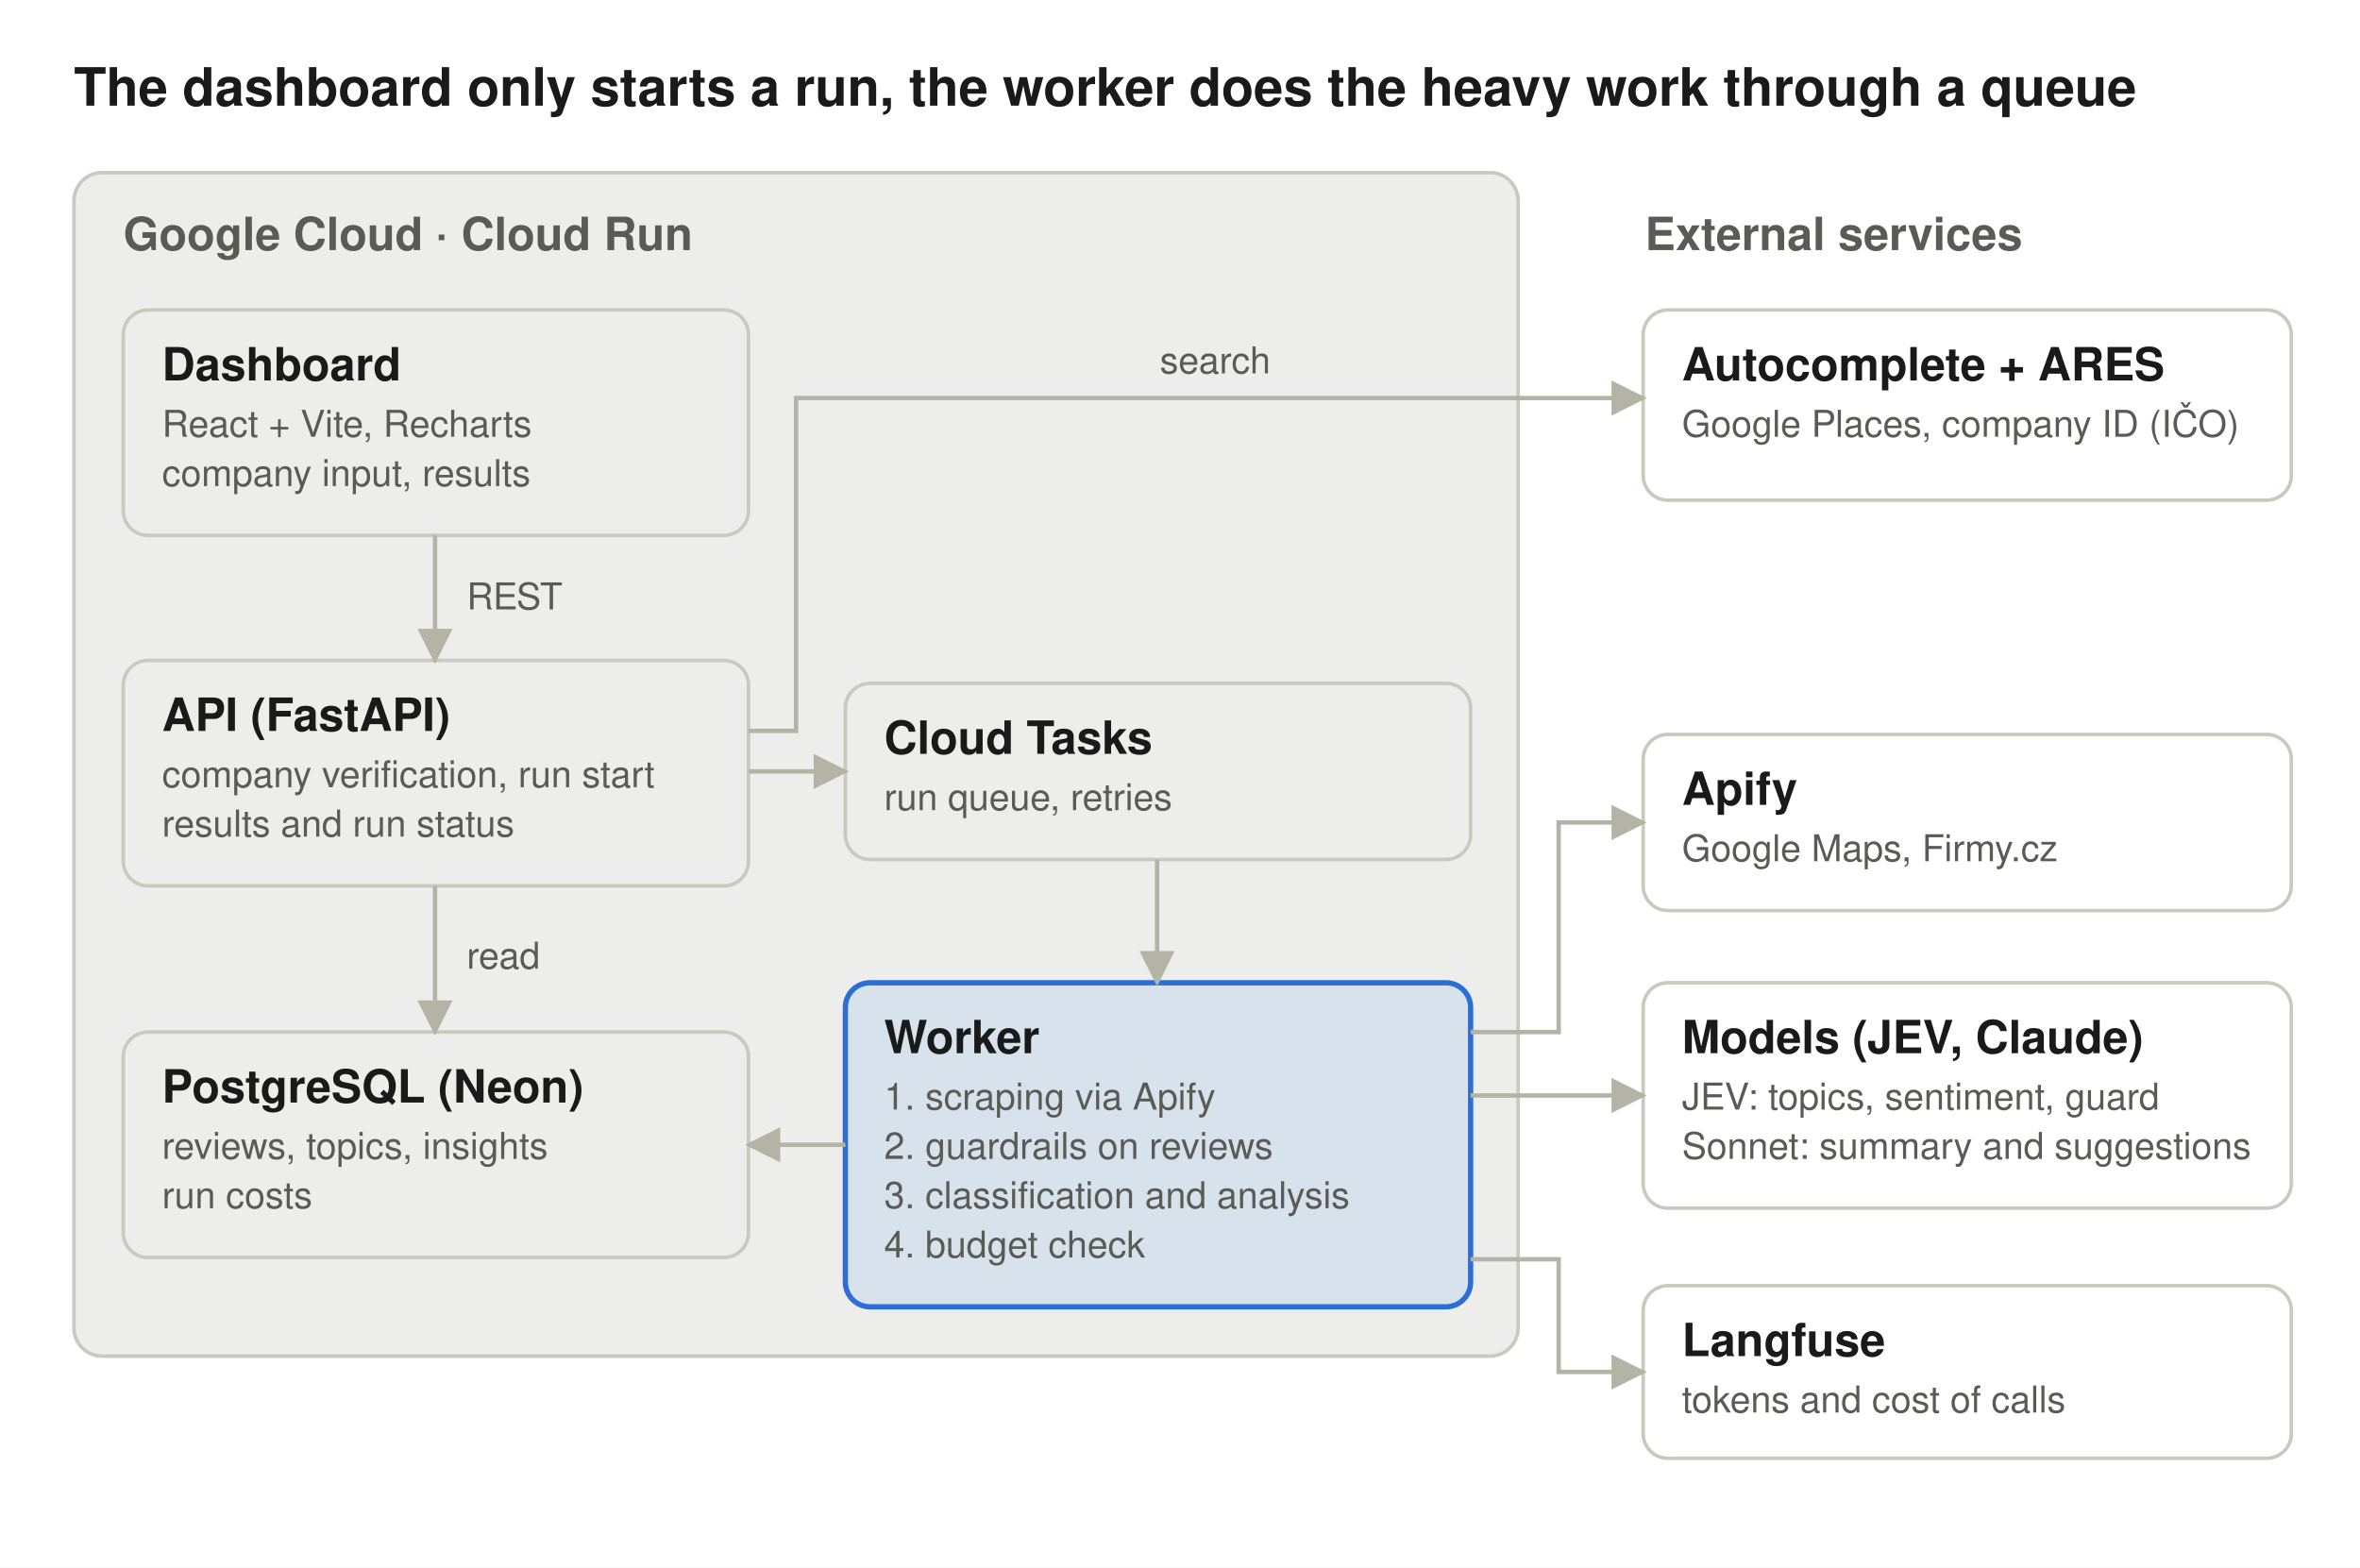
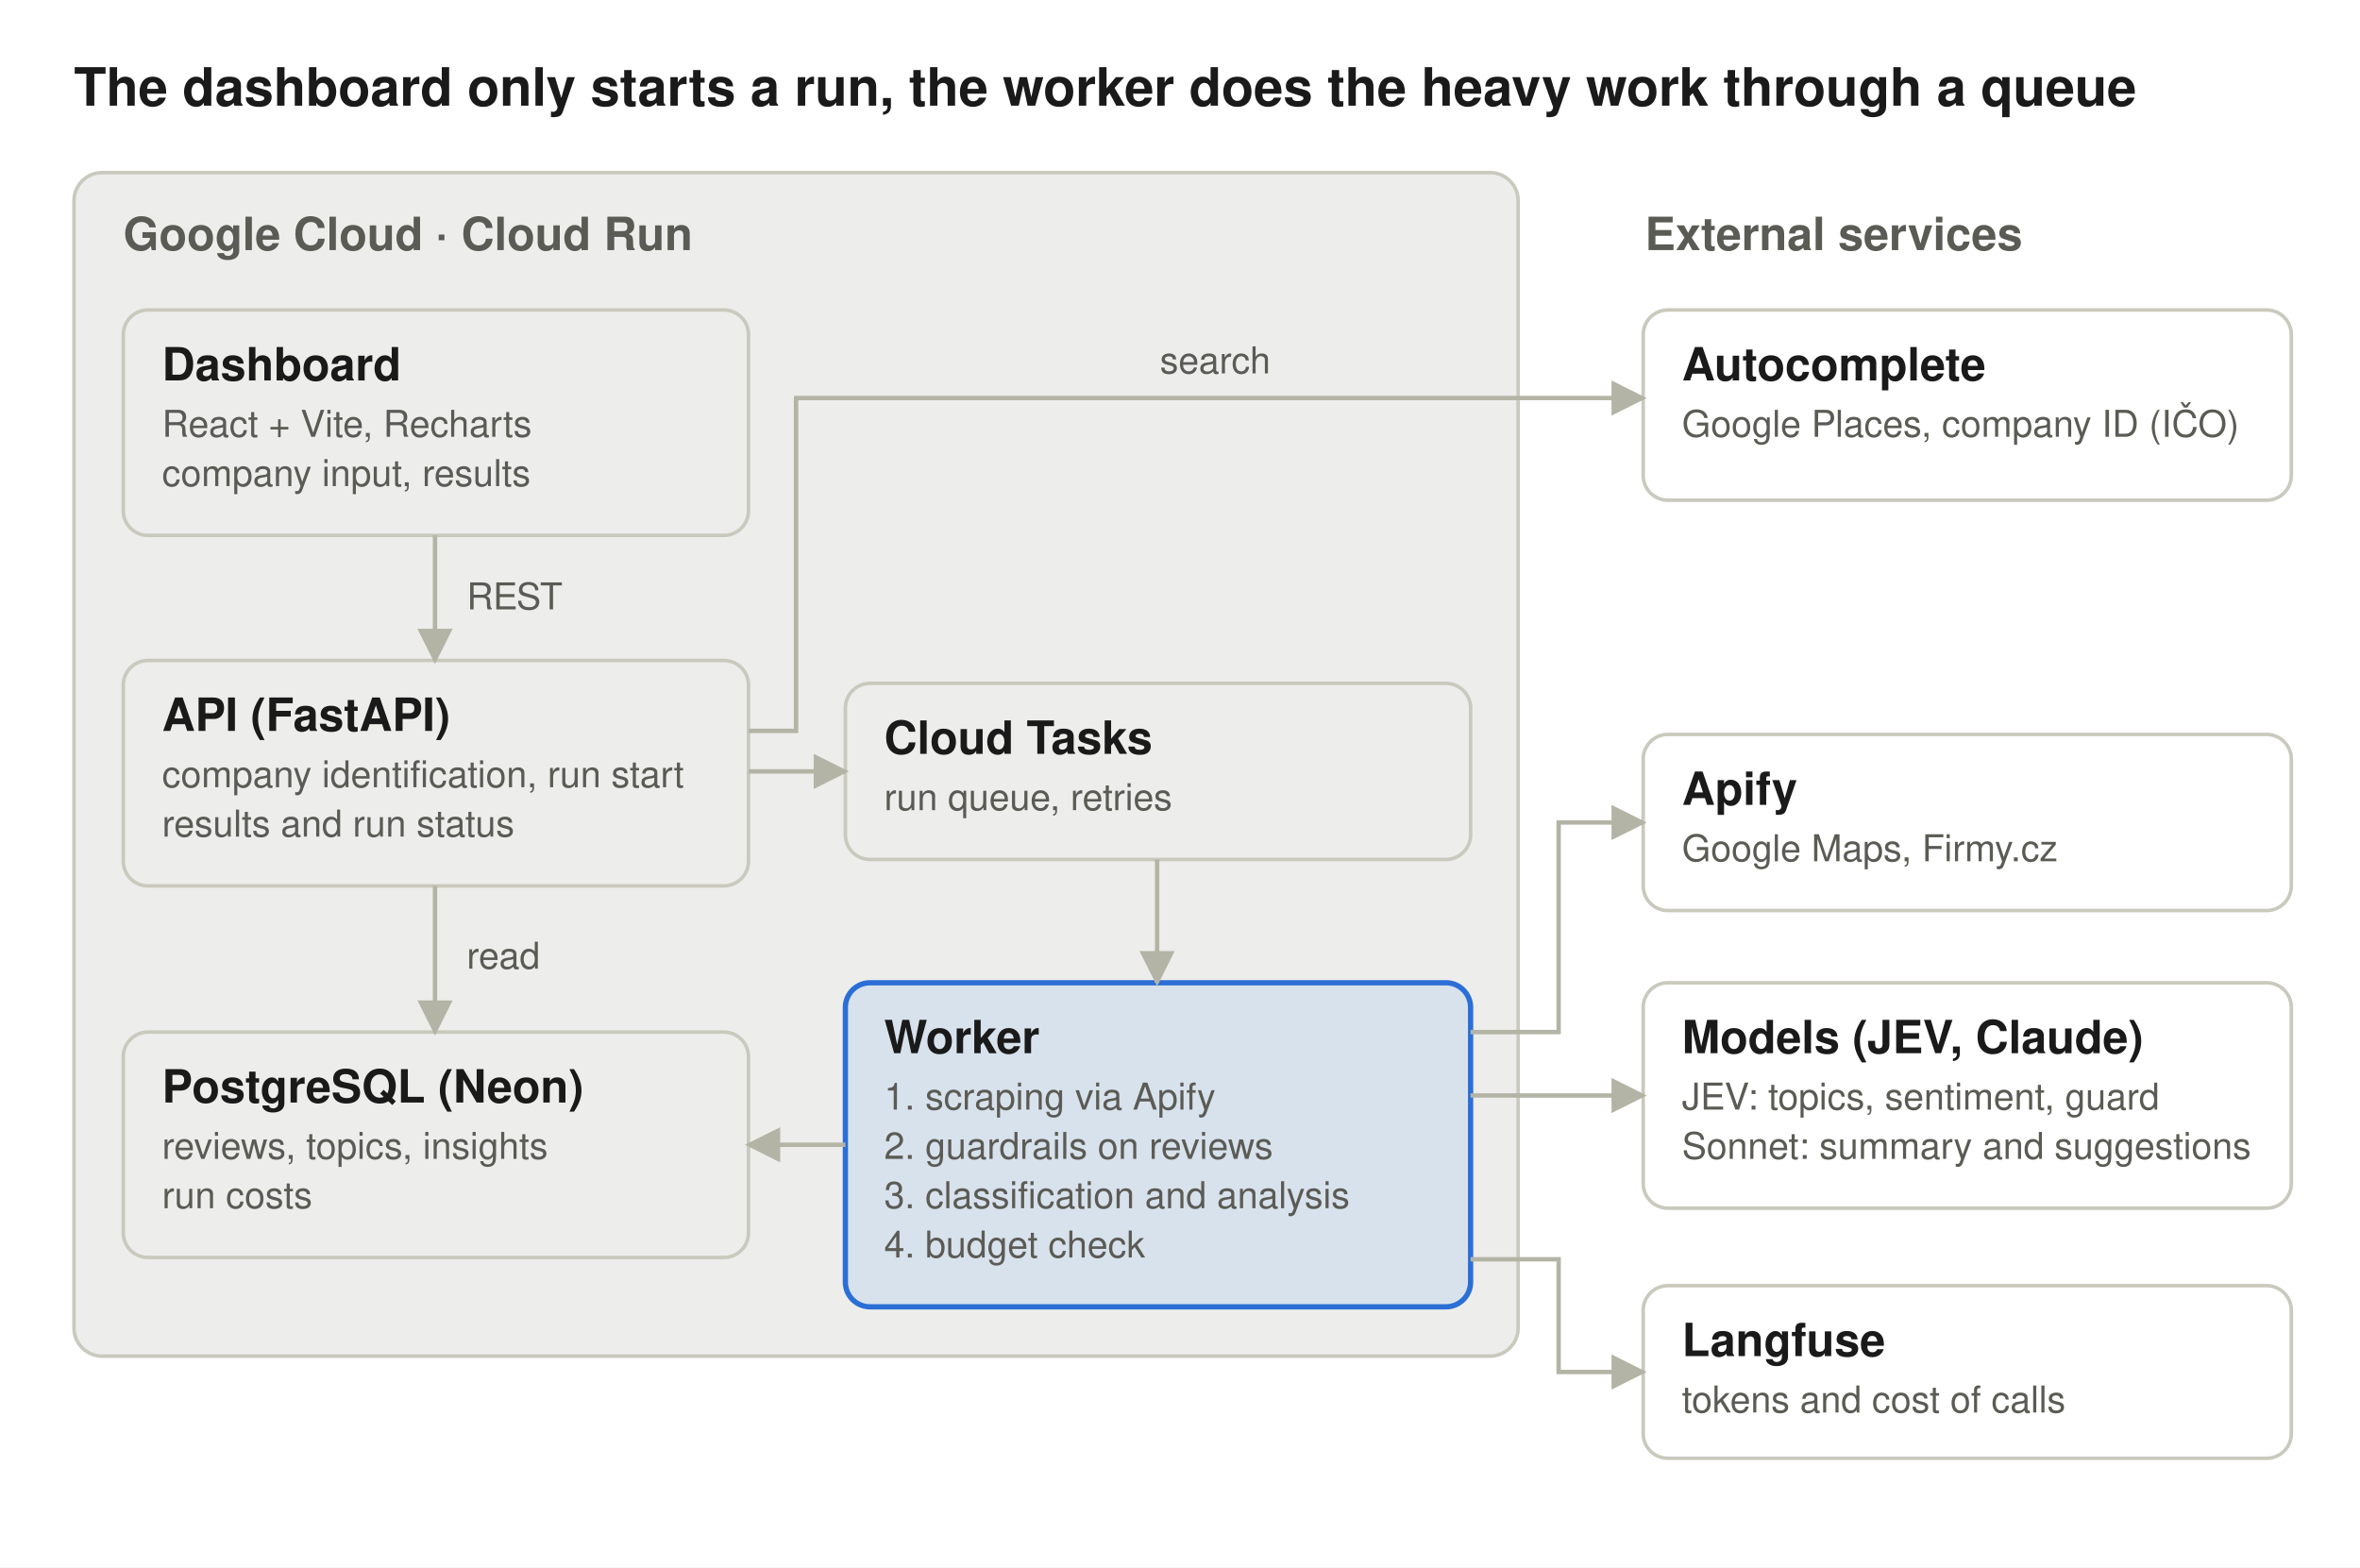
<svg xmlns="http://www.w3.org/2000/svg" width="1340" height="890" viewBox="0 0 1340 890">
  <defs>
    <marker id="a" viewBox="0 0 10 10" refX="9" refY="5" markerWidth="8" markerHeight="8" orient="auto-start-reverse">
      <path d="M0,0 L10,5 L0,10 z" fill="#b4b4a6" />
    </marker>
  </defs>
  <rect width="1340" height="890" fill="#ffffff" />
  <text x="42" y="60" font-family="Helvetica, Arial, sans-serif" font-size="30" font-weight="bold" fill="#1a1a1a" text-anchor="start">The dashboard only starts a run, the worker does the heavy work through a queue</text>
  <rect x="42" y="98" width="820" height="672" rx="16" fill="#ededeb" stroke="#c9c9bd" stroke-width="2" />
  <text x="70" y="142" font-family="Helvetica, Arial, sans-serif" font-size="26" font-weight="bold" fill="#5b5b55" text-anchor="start">Google Cloud · Cloud Run</text>
  <text x="934" y="142" font-family="Helvetica, Arial, sans-serif" font-size="26" font-weight="bold" fill="#5b5b55" text-anchor="start">External services</text>
  <rect x="70" y="176" width="355" height="128" rx="14" fill="#ededeb" stroke="#c9c9bd" stroke-width="2" />
  <text x="92" y="216" font-family="Helvetica, Arial, sans-serif" font-size="26" font-weight="bold" fill="#1a1a1a" text-anchor="start">Dashboard</text>
  <text x="92" y="248" font-family="Helvetica, Arial, sans-serif" font-size="21" font-weight="normal" fill="#5b5b55" text-anchor="start">React + Vite, Recharts</text>
  <text x="92" y="276" font-family="Helvetica, Arial, sans-serif" font-size="21" font-weight="normal" fill="#5b5b55" text-anchor="start">company input, results</text>
  <rect x="70" y="375" width="355" height="128" rx="14" fill="#ededeb" stroke="#c9c9bd" stroke-width="2" />
  <text x="92" y="415" font-family="Helvetica, Arial, sans-serif" font-size="26" font-weight="bold" fill="#1a1a1a" text-anchor="start">API (FastAPI)</text>
-   <text x="92" y="447" font-family="Helvetica, Arial, sans-serif" font-size="21" font-weight="normal" fill="#5b5b55" text-anchor="start">company verification, run start</text>
+   <text x="92" y="447" font-family="Helvetica, Arial, sans-serif" font-size="21" font-weight="normal" fill="#5b5b55" text-anchor="start">company identification, run start</text>
  <text x="92" y="475" font-family="Helvetica, Arial, sans-serif" font-size="21" font-weight="normal" fill="#5b5b55" text-anchor="start">results and run status</text>
  <rect x="70" y="586" width="355" height="128" rx="14" fill="#ededeb" stroke="#c9c9bd" stroke-width="2" />
  <text x="92" y="626" font-family="Helvetica, Arial, sans-serif" font-size="26" font-weight="bold" fill="#1a1a1a" text-anchor="start">PostgreSQL (Neon)</text>
  <text x="92" y="658" font-family="Helvetica, Arial, sans-serif" font-size="21" font-weight="normal" fill="#5b5b55" text-anchor="start">reviews, topics, insights</text>
  <text x="92" y="686" font-family="Helvetica, Arial, sans-serif" font-size="21" font-weight="normal" fill="#5b5b55" text-anchor="start">run costs</text>
  <rect x="480" y="388" width="355" height="100" rx="14" fill="#ededeb" stroke="#c9c9bd" stroke-width="2" />
  <text x="502" y="428" font-family="Helvetica, Arial, sans-serif" font-size="26" font-weight="bold" fill="#1a1a1a" text-anchor="start">Cloud Tasks</text>
  <text x="502" y="460" font-family="Helvetica, Arial, sans-serif" font-size="21" font-weight="normal" fill="#5b5b55" text-anchor="start">run queue, retries</text>
  <rect x="480" y="558" width="355" height="184" rx="14" fill="#d8e2ec" stroke="#2b6fd6" stroke-width="3" />
  <text x="502" y="598" font-family="Helvetica, Arial, sans-serif" font-size="26" font-weight="bold" fill="#1a1a1a" text-anchor="start">Worker</text>
  <text x="502" y="630" font-family="Helvetica, Arial, sans-serif" font-size="21" font-weight="normal" fill="#5b5b55" text-anchor="start">1. scraping via Apify</text>
  <text x="502" y="658" font-family="Helvetica, Arial, sans-serif" font-size="21" font-weight="normal" fill="#5b5b55" text-anchor="start">2. guardrails on reviews</text>
  <text x="502" y="686" font-family="Helvetica, Arial, sans-serif" font-size="21" font-weight="normal" fill="#5b5b55" text-anchor="start">3. classification and analysis</text>
  <text x="502" y="714" font-family="Helvetica, Arial, sans-serif" font-size="21" font-weight="normal" fill="#5b5b55" text-anchor="start">4. budget check</text>
  <rect x="933" y="176" width="368" height="108" rx="14" fill="#ffffff" stroke="#c9c9bd" stroke-width="2" />
-   <text x="955" y="216" font-family="Helvetica, Arial, sans-serif" font-size="26" font-weight="bold" fill="#1a1a1a" text-anchor="start">Autocomplete + ARES</text>
+   <text x="955" y="216" font-family="Helvetica, Arial, sans-serif" font-size="26" font-weight="bold" fill="#1a1a1a" text-anchor="start">Autocomplete</text>
  <text x="955" y="248" font-family="Helvetica, Arial, sans-serif" font-size="21" font-weight="normal" fill="#5b5b55" text-anchor="start">Google Places, company ID (IČO)</text>
  <rect x="933" y="417" width="368" height="100" rx="14" fill="#ffffff" stroke="#c9c9bd" stroke-width="2" />
  <text x="955" y="457" font-family="Helvetica, Arial, sans-serif" font-size="26" font-weight="bold" fill="#1a1a1a" text-anchor="start">Apify</text>
  <text x="955" y="489" font-family="Helvetica, Arial, sans-serif" font-size="21" font-weight="normal" fill="#5b5b55" text-anchor="start">Google Maps, Firmy.cz</text>
  <rect x="933" y="558" width="368" height="128" rx="14" fill="#ffffff" stroke="#c9c9bd" stroke-width="2" />
  <text x="955" y="598" font-family="Helvetica, Arial, sans-serif" font-size="26" font-weight="bold" fill="#1a1a1a" text-anchor="start">Models (JEV, Claude)</text>
  <text x="955" y="630" font-family="Helvetica, Arial, sans-serif" font-size="21" font-weight="normal" fill="#5b5b55" text-anchor="start">JEV: topics, sentiment, guard</text>
  <text x="955" y="658" font-family="Helvetica, Arial, sans-serif" font-size="21" font-weight="normal" fill="#5b5b55" text-anchor="start">Sonnet: summary and suggestions</text>
  <rect x="933" y="730" width="368" height="98" rx="14" fill="#ffffff" stroke="#c9c9bd" stroke-width="2" />
  <text x="955" y="770" font-family="Helvetica, Arial, sans-serif" font-size="26" font-weight="bold" fill="#1a1a1a" text-anchor="start">Langfuse</text>
  <text x="955" y="802" font-family="Helvetica, Arial, sans-serif" font-size="21" font-weight="normal" fill="#5b5b55" text-anchor="start">tokens and cost of calls</text>
  <path d="M247,304 L247,375" fill="none" stroke="#b4b4a6" stroke-width="2.5" marker-end="url(#a)" />
  <text x="265" y="346" font-family="Helvetica, Arial, sans-serif" font-size="21" font-weight="normal" fill="#5b5b55" text-anchor="start">REST</text>
  <path d="M247,503 L247,586" fill="none" stroke="#b4b4a6" stroke-width="2.5" marker-end="url(#a)" />
  <text x="265" y="550" font-family="Helvetica, Arial, sans-serif" font-size="21" font-weight="normal" fill="#5b5b55" text-anchor="start">read</text>
  <path d="M425,438 L480,438" fill="none" stroke="#b4b4a6" stroke-width="2.5" marker-end="url(#a)" />
  <path d="M657,488 L657,558" fill="none" stroke="#b4b4a6" stroke-width="2.5" marker-end="url(#a)" />
  <path d="M480,650 L425,650" fill="none" stroke="#b4b4a6" stroke-width="2.5" marker-end="url(#a)" />
  <path d="M425,415 L452,415 L452,226 L933,226" fill="none" stroke="#b4b4a6" stroke-width="2.5" marker-end="url(#a)" />
  <text x="690" y="212" font-family="Helvetica, Arial, sans-serif" font-size="21" font-weight="normal" fill="#5b5b55" text-anchor="middle">search</text>
  <path d="M835,586 L885,586 L885,467 L933,467" fill="none" stroke="#b4b4a6" stroke-width="2.5" marker-end="url(#a)" />
  <path d="M835,622 L933,622" fill="none" stroke="#b4b4a6" stroke-width="2.5" marker-end="url(#a)" />
  <path d="M835,715 L885,715 L885,779 L933,779" fill="none" stroke="#b4b4a6" stroke-width="2.5" marker-end="url(#a)" />
</svg>
